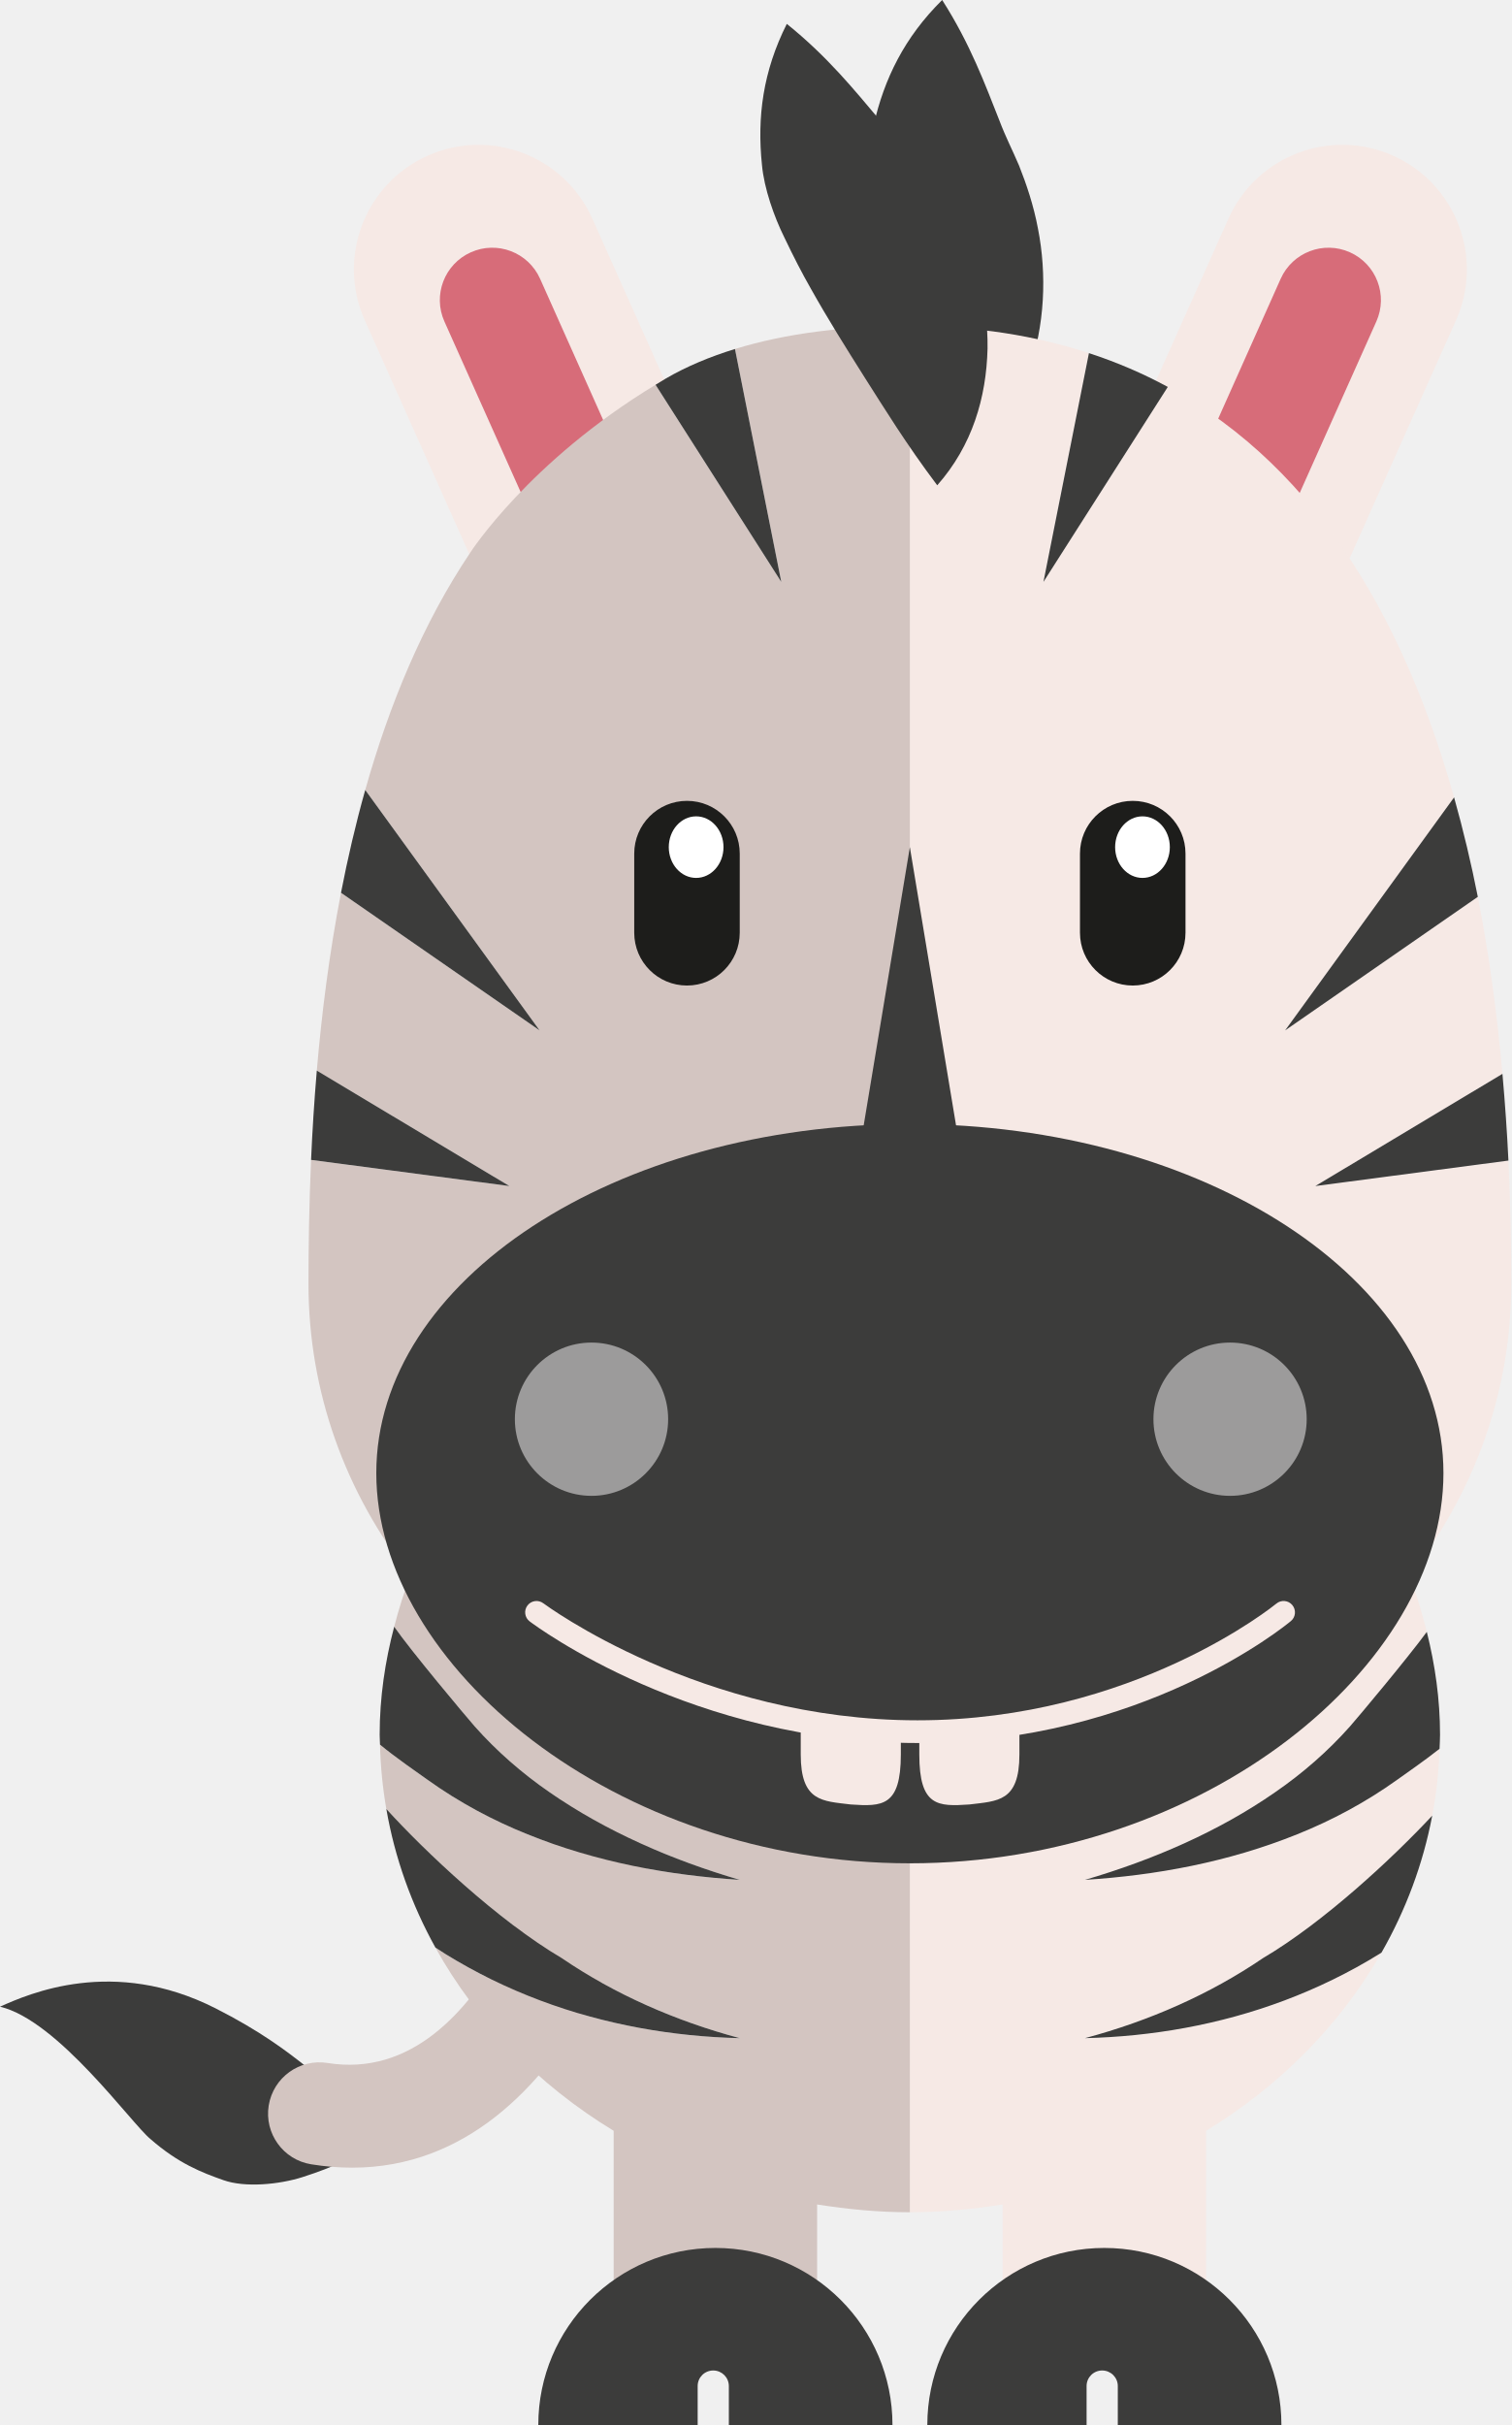
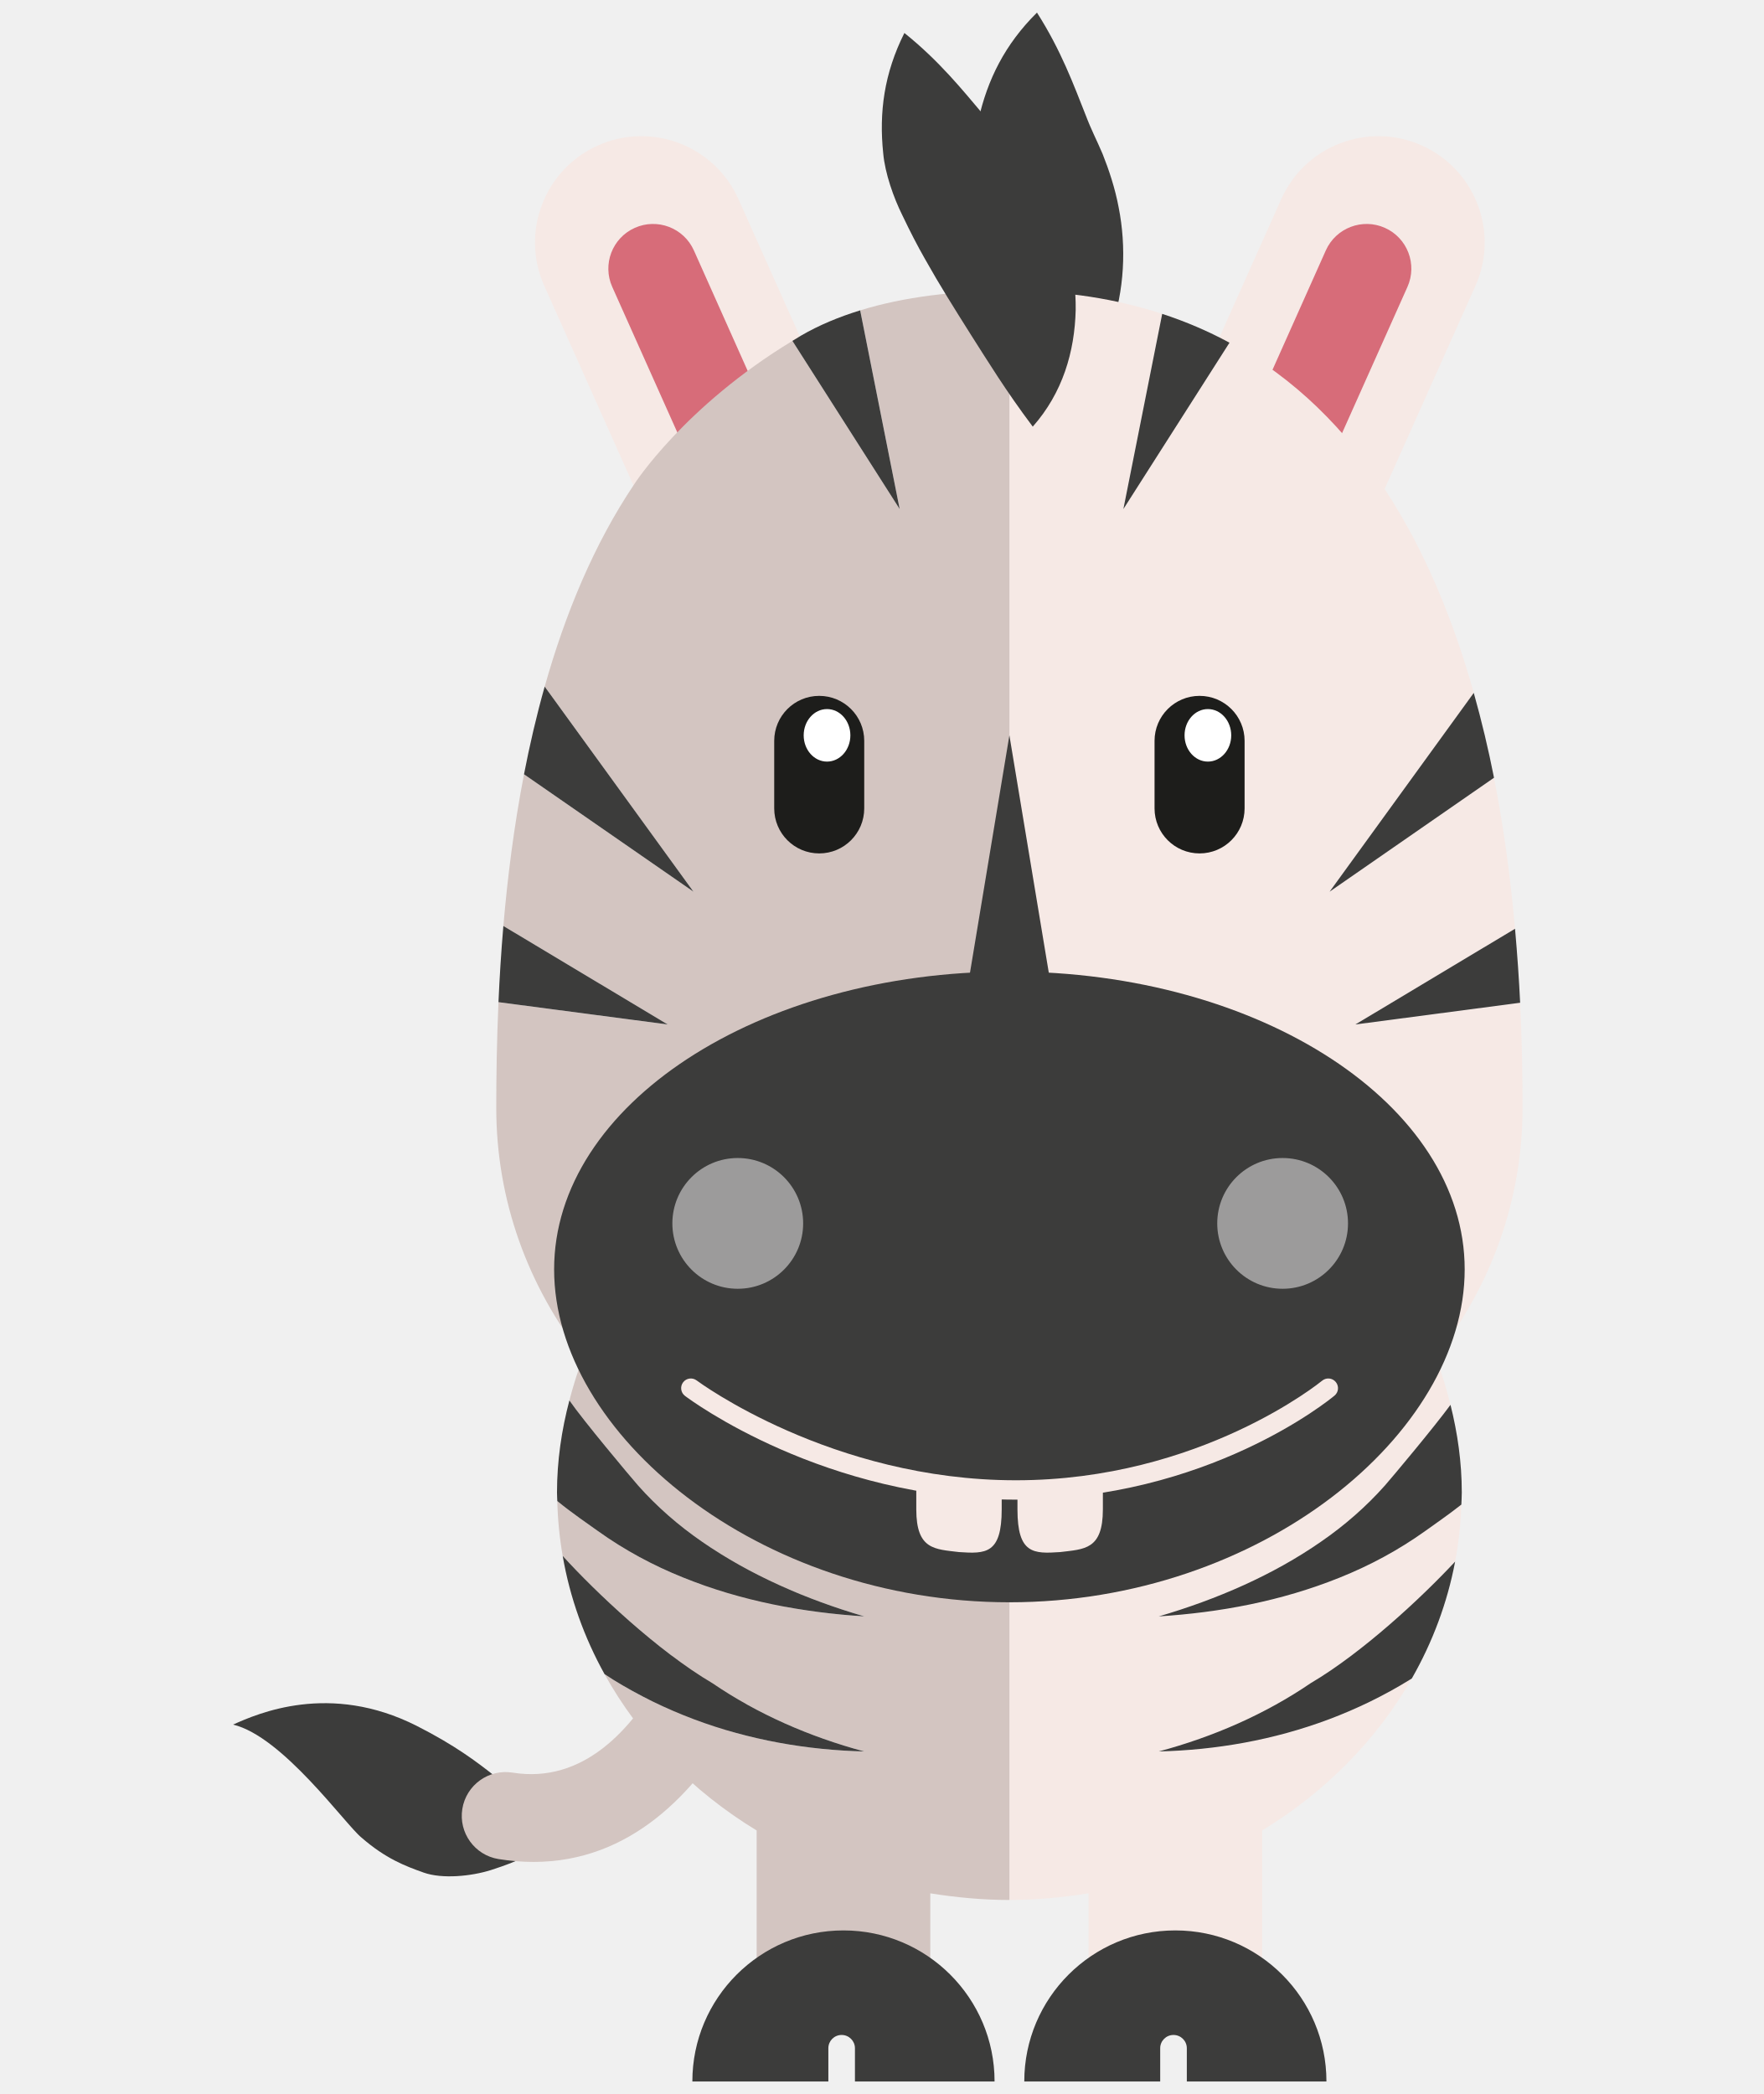
- <svg xmlns="http://www.w3.org/2000/svg" version="1.1" width="102.225" height="164.007" id="svg13351">
-   <defs id="defs13353" />
-   <g transform="translate(-323.8877,-450.3585)" id="layer1">
-     <g transform="matrix(1.25,0,0,-1.25,416.9871,472.1008)" id="g4154">
-       <path d="M 0,0 C 0.64,1.429 0,3.104 -1.43,3.744 -2.859,4.383 -4.534,3.743 -5.175,2.315 L -8.63,-5.417 c -1.059,0.74 -2.194,1.399 -3.397,1.985 l 4.023,8.996 C -6.483,8.966 -2.496,10.488 0.908,8.97 4.306,7.449 5.83,3.458 4.31,0.061 l -5.767,-12.898 c -0.826,1.228 -1.733,2.394 -2.724,3.485 L 0,0 z" id="path4156" style="fill:#f6e9e5;fill-opacity:1;fill-rule:nonzero;stroke:none" />
-     </g>
-     <g transform="matrix(1.25,0,0,-1.25,415.2,467.4206)" id="g4158">
-       <path d="m 0,0 c 1.43,-0.64 2.069,-2.315 1.43,-3.744 l -4.181,-9.352 c -1.324,1.464 -2.804,2.783 -4.449,3.935 l 3.454,7.732 C -3.104,-0.001 -1.429,0.639 0,0" id="path4160" style="fill:#d76c79;fill-opacity:1;fill-rule:nonzero;stroke:none" />
-     </g>
-     <g transform="matrix(1.25,0,0,-1.25,353.948,472.1008)" id="g4146">
-       <path d="M 0,0 C -0.639,1.429 0,3.104 1.432,3.744 2.859,4.383 4.536,3.743 5.176,2.315 l 3.455,-7.732 c 1.057,0.74 2.194,1.399 3.396,1.985 L 8.005,5.564 C 6.483,8.966 2.496,10.488 -0.905,8.97 -4.306,7.449 -5.83,3.458 -4.308,0.061 l 5.766,-12.898 c 0.827,1.228 1.733,2.394 2.724,3.485 L 0,0 z" id="path4148" style="fill:#f6e9e5;fill-opacity:1;fill-rule:nonzero;stroke:none" />
-     </g>
-     <g transform="matrix(1.25,0,0,-1.25,355.7375,467.4206)" id="g4150">
-       <path d="m 0,0 c -1.431,-0.64 -2.07,-2.315 -1.432,-3.744 l 4.182,-9.352 c 1.324,1.464 2.805,2.783 4.449,3.935 L 3.745,-1.429 C 3.104,-0.001 1.428,0.639 0,0" id="path4152" style="fill:#d76c79;fill-opacity:1;fill-rule:nonzero;stroke:none" />
-     </g>
-     <g transform="matrix(1.25,0,0,-1.25,387.6182,450.3585)" id="g4078">
-       <path d="m 0,0 c 1.529,-2.39 2.332,-4.594 3.083,-6.486 0.374,-0.986 0.685,-1.55 1.08,-2.479 0.389,-0.977 0.788,-2.155 1.019,-3.395 0.492,-2.489 0.375,-5.271 -0.506,-7.758 -0.905,-2.486 -2.458,-4.711 -4.944,-6.139 -0.896,2.716 -1.372,4.837 -1.853,6.773 -0.466,1.934 -0.874,3.628 -1.226,5.494 -0.183,0.942 -0.331,1.916 -0.472,3.091 -0.168,1.222 -0.191,2.862 0.106,4.097 C -3.141,-4.257 -2.039,-2.017 0,0" id="path4080" style="fill:#3c3c3b;fill-opacity:1;fill-rule:nonzero;stroke:none" />
-     </g>
-     <g transform="matrix(1.25,0,0,-1.25,323.8877,586.0739)" id="g4082">
-       <path d="m 0,0 c 1.565,0.7 6.128,2.715 11.656,-0.085 2.438,-1.237 3.813,-2.293 4.844,-3.102 1.026,-0.829 2.913,-2.856 3.69,-4.392 -1.568,-0.706 -1.828,-1.003 -3.833,-1.646 -1.249,-0.396 -3.095,-0.577 -4.266,-0.161 -1.171,0.415 -2.422,0.89 -3.949,2.224 C 7.115,-6.329 3.145,-0.746 0,0" id="path4084" style="fill:#3c3c3b;fill-opacity:1;fill-rule:nonzero;stroke:none" />
-     </g>
-     <g transform="matrix(1.25,0,0,-1.25,347.7092,596.9613)" id="g4086">
-       <path d="m 0,0 c -0.711,0 -1.45,0.058 -2.218,0.182 -1.514,0.244 -2.543,1.67 -2.298,3.183 0.245,1.513 1.669,2.541 3.183,2.299 8.965,-1.442 12.45,13.778 12.484,13.934 0.334,1.496 1.814,2.442 3.313,2.106 1.497,-0.333 2.44,-1.815 2.108,-3.312 C 16.394,17.601 12.326,0 0,0" id="path4088" style="fill:#d3c5c1;fill-opacity:1;fill-rule:nonzero;stroke:none" />
-     </g>
-     <g transform="matrix(1.25,0,0,-1.25,411.6386,574.4124)" id="g4090">
-       <path d="m 0,0 c -3.745,-1.511 -7.642,-2.221 -11.49,-2.468 3.699,1.085 7.245,2.625 10.278,4.732 1.517,1.044 2.891,2.251 4.057,3.564 0.468,0.532 3.102,3.674 4.164,5.122 -0.258,1.032 -0.56,2.05 -0.946,3.035 3.513,4.492 5.516,9.932 5.516,15.807 0,1.927 -0.034,4.184 -0.153,6.658 L 0.977,35.072 11.102,41.143 C 10.83,44.2 10.413,47.442 9.769,50.72 L -0.658,43.494 8.485,56.101 c -2.55,9.096 -7.17,17.693 -15.492,22.208 l -6.729,-10.55 2.462,12.379 c -2.863,0.936 -6.07,1.466 -9.69,1.466 l 0,-102.055 c 1.714,0 3.385,0.162 5.019,0.421 l 0,-7.013 11.008,0 0,10.998 c 4.001,2.433 7.275,5.753 9.495,9.643 C 4.519,-6.428 4.482,-6.451 4.442,-6.477 2.797,-7.494 1.074,-8.326 -0.687,-8.989 c -3.525,-1.326 -7.198,-1.956 -10.803,-2.043 3.487,0.933 6.775,2.383 9.631,4.329 3.27,1.925 7.01,5.403 9.161,7.711 C 7.527,2.187 7.659,3.395 7.698,4.624 6.879,3.975 5.845,3.267 5.403,2.946 3.692,1.722 1.874,0.752 0,0" id="path4092" style="fill:#f6e9e5;fill-opacity:1;fill-rule:nonzero;stroke:none" />
-     </g>
-     <g transform="matrix(1.25,0,0,-1.25,423.8499,511.0128)" id="g4094">
-       <path d="M 0,0 C -0.354,1.796 -0.782,3.595 -1.284,5.381 L -10.427,-7.226 0,0 z" id="path4096" style="fill:#3c3c3b;fill-opacity:1;fill-rule:nonzero;stroke:none" />
-     </g>
-     <g transform="matrix(1.25,0,0,-1.25,425.9208,528.8498)" id="g4098">
-       <path d="M 0,0 C -0.071,1.491 -0.18,3.067 -0.324,4.692 L -10.449,-1.378 0,0 z" id="path4100" style="fill:#3c3c3b;fill-opacity:1;fill-rule:nonzero;stroke:none" />
-     </g>
-     <g transform="matrix(1.25,0,0,-1.25,402.8794,476.5268)" id="g4102">
-       <path d="M 0,0 C -1.325,0.72 -2.747,1.332 -4.267,1.829 L -6.729,-10.55 0,0 z" id="path4104" style="fill:#3c3c3b;fill-opacity:1;fill-rule:nonzero;stroke:none" />
-     </g>
-     <g transform="matrix(1.25,0,0,-1.25,415.1951,567.1273)" id="g4106">
-       <path d="m 0,0 c -1.166,-1.313 -2.54,-2.521 -4.057,-3.564 -3.033,-2.107 -6.579,-3.647 -10.278,-4.732 3.848,0.247 7.745,0.957 11.49,2.468 1.873,0.752 3.692,1.722 5.403,2.946 0.442,0.32 1.476,1.028 2.295,1.678 0.009,0.254 0.027,0.505 0.027,0.761 0,1.917 -0.267,3.77 -0.716,5.565 C 3.102,3.674 0.467,0.532 0,0" id="path4108" style="fill:#3c3c3b;fill-opacity:1;fill-rule:nonzero;stroke:none" />
-     </g>
-     <g transform="matrix(1.25,0,0,-1.25,409.3144,582.7914)" id="g4110">
-       <path d="m 0,0 c -2.855,-1.946 -6.144,-3.396 -9.63,-4.329 3.605,0.087 7.277,0.717 10.803,2.043 1.761,0.663 3.484,1.495 5.128,2.513 0.041,0.025 0.077,0.048 0.116,0.074 1.309,2.292 2.247,4.782 2.745,7.41 C 7.011,5.403 3.271,1.925 0,0" id="path4112" style="fill:#3c3c3b;fill-opacity:1;fill-rule:nonzero;stroke:none" />
-     </g>
-     <g transform="matrix(1.25,0,0,-1.25,373.6021,473.9621)" id="g4114">
-       <path d="m 0,0 2.506,-12.602 -6.803,10.666 c -6.865,-4.158 -10.018,-9.068 -10.018,-9.068 -2.581,-3.839 -4.402,-8.278 -5.692,-12.855 l 9.434,-13.007 -10.745,7.445 c -0.637,-3.288 -1.048,-6.546 -1.31,-9.621 l 10.421,-6.246 -10.731,1.415 c -0.109,-2.483 -0.141,-4.762 -0.141,-6.695 0,-5.875 2.003,-11.316 5.517,-15.807 -0.351,-0.896 -0.632,-1.818 -0.879,-2.756 0.876,-1.265 3.865,-4.833 4.365,-5.401 1.166,-1.314 2.541,-2.521 4.058,-3.565 3.033,-2.106 6.578,-3.646 10.276,-4.731 -3.847,0.247 -7.743,0.957 -11.489,2.468 -1.873,0.752 -3.691,1.721 -5.403,2.946 -0.494,0.355 -1.727,1.199 -2.574,1.902 0.028,-1.18 0.144,-2.342 0.342,-3.479 2.079,-2.288 6.049,-6.044 9.495,-8.072 2.855,-1.947 6.144,-3.396 9.629,-4.33 -3.604,0.087 -7.276,0.717 -10.802,2.043 -1.761,0.663 -3.483,1.496 -5.129,2.513 -0.188,0.12 -0.367,0.236 -0.539,0.349 2.221,-4.008 5.553,-7.429 9.648,-9.917 l 0,-10.998 11.01,0 0,7.012 c 1.632,-0.258 3.303,-0.421 5.019,-0.421 l 0,102.056 C 5.971,1.244 2.779,0.858 0,0" id="path4116" style="fill:#d3c5c1;fill-opacity:1;fill-rule:nonzero;stroke:none" />
-     </g>
-     <g transform="matrix(1.25,0,0,-1.25,360.3862,520.0448)" id="g4118">
-       <path d="m 0,0 -9.435,13.007 c -0.519,-1.843 -0.95,-3.704 -1.311,-5.562 L 0,0 z" id="path4120" style="fill:#3c3c3b;fill-opacity:1;fill-rule:nonzero;stroke:none" />
-     </g>
-     <g transform="matrix(1.25,0,0,-1.25,358.3433,530.5722)" id="g4122">
-       <path d="M 0,0 -10.421,6.246 C -10.563,4.57 -10.664,2.953 -10.731,1.415 L 0,0 z" id="path4124" style="fill:#3c3c3b;fill-opacity:1;fill-rule:nonzero;stroke:none" />
-     </g>
-     <g transform="matrix(1.25,0,0,-1.25,368.2311,476.3814)" id="g4126">
-       <path d="M 0,0 6.803,-10.666 4.297,1.936 C 2.946,1.519 1.686,0.997 0.552,0.337 0.361,0.224 0.185,0.111 0,0" id="path4128" style="fill:#3c3c3b;fill-opacity:1;fill-rule:nonzero;stroke:none" />
-     </g>
-     <g transform="matrix(1.25,0,0,-1.25,349.5927,568.3517)" id="g4130">
-       <path d="m 0,0 c 0.846,-0.703 2.079,-1.547 2.574,-1.902 1.711,-1.225 3.53,-2.195 5.403,-2.947 3.745,-1.51 7.642,-2.22 11.489,-2.467 -3.699,1.085 -7.244,2.625 -10.277,4.731 C 7.672,-1.541 6.298,-0.334 5.132,0.979 4.631,1.548 1.642,5.115 0.767,6.381 0.273,4.502 -0.019,2.554 -0.019,0.536 -0.019,0.356 -0.003,0.179 0,0" id="path4132" style="fill:#3c3c3b;fill-opacity:1;fill-rule:nonzero;stroke:none" />
-     </g>
-     <g transform="matrix(1.25,0,0,-1.25,354.0111,582.5082)" id="g4134">
-       <path d="M 0,0 C 1.646,-1.018 3.368,-1.85 5.128,-2.513 8.655,-3.839 12.327,-4.469 15.931,-4.556 12.446,-3.622 9.157,-2.173 6.302,-0.227 2.855,1.802 -1.114,5.558 -3.193,7.846 -2.734,5.191 -1.826,2.671 -0.539,0.349 -0.367,0.236 -0.188,0.12 0,0" id="path4136" style="fill:#3c3c3b;fill-opacity:1;fill-rule:nonzero;stroke:none" />
-     </g>
-     <g transform="matrix(1.25,0,0,-1.25,366.7887,513.4408)" id="g4138">
-       <path d="m 0,0 c 0,-1.578 1.276,-2.857 2.854,-2.857 1.577,0 2.855,1.279 2.855,2.857 l 0,4.282 C 5.709,5.856 4.431,7.135 2.854,7.135 1.276,7.135 0,5.856 0,4.282 L 0,0 z" id="path4140" style="fill:#1d1d1b;fill-opacity:1;fill-rule:nonzero;stroke:none" />
-     </g>
-     <g transform="matrix(1.25,0,0,-1.25,396.9389,513.4408)" id="g4142">
-       <path d="m 0,0 c 0,-1.578 1.278,-2.857 2.855,-2.857 1.578,0 2.856,1.279 2.856,2.857 l 0,4.282 C 5.711,5.856 4.433,7.135 2.855,7.135 1.278,7.135 0,5.856 0,4.282 L 0,0 z" id="path4144" style="fill:#1d1d1b;fill-opacity:1;fill-rule:nonzero;stroke:none" />
-     </g>
-     <g transform="matrix(1.25,0,0,-1.25,372.1342,610.6783)" id="g4162">
-       <path d="m 0,0 c 0.462,0 0.843,-0.376 0.843,-0.841 l 0,-2.109 8.855,0 c 0,5.292 -4.293,9.58 -9.583,9.58 -5.292,0 -9.583,-4.288 -9.583,-9.58 l 8.624,0 0,2.109 C -0.844,-0.376 -0.469,0 0,0" id="path4164" style="fill:#3c3c3b;fill-opacity:1;fill-rule:nonzero;stroke:none" />
-     </g>
-     <g transform="matrix(1.25,0,0,-1.25,398.4416,610.6783)" id="g4166">
-       <path d="m 0,0 c 0.465,0 0.845,-0.376 0.845,-0.841 l 0,-2.109 8.854,0 c 0,5.292 -4.289,9.58 -9.584,9.58 -5.289,0 -9.578,-4.288 -9.578,-9.58 l 8.619,0 0,2.109 C -0.844,-0.376 -0.468,0 0,0" id="path4168" style="fill:#3c3c3b;fill-opacity:1;fill-rule:nonzero;stroke:none" />
-     </g>
-     <g transform="matrix(1.25,0,0,-1.25,382.2203,527.0028)" id="g4170">
-       <path d="M 0,0 2.57,15.48 5.14,0 0,0 z" id="path4172" style="fill:#3c3c3b;fill-opacity:1;fill-rule:nonzero;stroke:none" />
-     </g>
-     <g transform="matrix(1.25,0,0,-1.25,421.5251,549.9874)" id="g4174">
-       <path d="m 0,0 c 0,-10.434 -12.927,-21.112 -28.872,-21.112 -15.945,0 -28.875,10.678 -28.875,21.112 0,10.431 12.93,18.888 28.875,18.888 C -12.927,18.888 0,10.431 0,0" id="path4176" style="fill:#3c3c3b;fill-opacity:1;fill-rule:nonzero;stroke:none" />
-     </g>
-     <g transform="matrix(1.25,0,0,-1.25,369.0824,546.3424)" id="g4178">
-       <path d="m 0,0 c 0,-2.289 -1.857,-4.146 -4.148,-4.146 -2.29,0 -4.146,1.857 -4.146,4.146 0,2.291 1.856,4.147 4.146,4.147 C -1.857,4.147 0,2.291 0,0" id="path4180" style="fill:#9c9b9b;fill-opacity:1;fill-rule:nonzero;stroke:none" />
-     </g>
-     <g transform="matrix(1.25,0,0,-1.25,412.2752,546.3424)" id="g4182">
-       <path d="m 0,0 c 0,-2.289 -1.856,-4.146 -4.148,-4.146 -2.29,0 -4.145,1.857 -4.145,4.146 0,2.291 1.855,4.147 4.145,4.147 C -1.856,4.147 0,2.291 0,0" id="path4184" style="fill:#9c9b9b;fill-opacity:1;fill-rule:nonzero;stroke:none" />
-     </g>
-     <g transform="matrix(1.25,0,0,-1.25,378.0509,569.0133)" id="g4186">
-       <path d="M 0,0 C 0,-2.567 1.178,-2.519 2.709,-2.708 4.406,-2.823 5.417,-2.828 5.417,0 l 0,1.724 C 5.417,1.435 0,2.124 0,2.124 L 0,0 z" id="path4188" style="fill:#f6e9e5;fill-opacity:1;fill-rule:nonzero;stroke:none" />
-     </g>
-     <g transform="matrix(1.25,0,0,-1.25,392.8428,569.0133)" id="g4190">
-       <path d="M 0,0 C 0,-2.567 -1.177,-2.519 -2.708,-2.708 -4.406,-2.823 -5.417,-2.828 -5.417,0 l 0,1.724 C -5.417,1.435 0,2.124 0,2.124 L 0,0 z" id="path4192" style="fill:#f6e9e5;fill-opacity:1;fill-rule:nonzero;stroke:none" />
-     </g>
-     <g transform="matrix(1.25,0,0,-1.25,385.9483,568.2418)" id="g4194">
-       <path d="m 0,0 c -12.143,0 -20.63,6.312 -20.985,6.579 -0.271,0.204 -0.326,0.591 -0.121,0.861 0.205,0.272 0.59,0.324 0.862,0.119 0.083,-0.062 8.53,-6.33 20.244,-6.33 11.693,0 19.342,6.251 19.419,6.313 0.26,0.217 0.647,0.184 0.865,-0.079 C 20.502,7.202 20.467,6.814 20.207,6.599 19.882,6.329 12.158,0 0,0" id="path4196" style="fill:#f6e9e5;fill-opacity:1;fill-rule:nonzero;stroke:none" />
-     </g>
-     <g transform="matrix(1.25,0,0,-1.25,377.1086,451.9736)" id="g4198">
-       <path d="m 0,0 c 2.212,-1.775 3.678,-3.608 4.994,-5.162 0.67,-0.813 1.146,-1.247 1.817,-2.001 0.682,-0.803 1.434,-1.79 2.05,-2.894 1.263,-2.201 2.04,-4.873 2.002,-7.511 -0.064,-2.644 -0.824,-5.251 -2.723,-7.397 -1.718,2.286 -2.847,4.144 -3.921,5.825 -1.061,1.684 -1.989,3.158 -2.918,4.814 -0.475,0.834 -0.927,1.707 -1.437,2.778 -0.548,1.103 -1.095,2.65 -1.208,3.917 C -1.615,-5.038 -1.287,-2.563 0,0" id="path4200" style="fill:#3c3c3b;fill-opacity:1;fill-rule:nonzero;stroke:none" />
-     </g>
-     <g transform="matrix(1.25,0,0,-1.25,399.3174,507.6522)" id="g4202">
-       <path d="m 0,0 c 0,-0.919 0.663,-1.665 1.48,-1.665 0.818,0 1.48,0.746 1.48,1.665 0,0.92 -0.662,1.666 -1.48,1.666 C 0.663,1.666 0,0.92 0,0" id="path4204" style="fill:#ffffff;fill-opacity:1;fill-rule:nonzero;stroke:none" />
-     </g>
-     <g transform="matrix(1.25,0,0,-1.25,369.1252,507.6522)" id="g4206">
-       <path d="m 0,0 c 0,-0.919 0.663,-1.665 1.48,-1.665 0.818,0 1.481,0.746 1.481,1.665 0,0.92 -0.663,1.666 -1.481,1.666 C 0.663,1.666 0,0.92 0,0" id="path4208" style="fill:#ffffff;fill-opacity:1;fill-rule:nonzero;stroke:none" />
-     </g>
+ <svg xmlns="http://www.w3.org/2000/svg" width="160" height="190" viewBox="0 0 160 190">
+   <g fill="none" fill-rule="evenodd" transform="translate(20)">
+     <path fill="#F6E9E5" d="M18.599,18.599 C19.515,20.644 18.599,23.04 16.553,23.956 C14.509,24.87 12.113,23.955 11.195,21.912 L6.252,10.849 C4.737,11.908 3.113,12.851 1.392,13.689 L7.148,26.56 C9.324,31.427 15.028,33.605 19.898,31.433 C24.76,29.257 26.941,23.547 24.766,18.687 L16.515,0.233 C15.333,1.99 14.035,3.658 12.618,5.219 L18.599,18.599 Z" transform="matrix(1 0 0 -1 89.105 44.63)" />
+     <path fill="#D76C79" d="M11.446,20.03 C13.492,19.114 14.406,16.718 13.492,14.673 L7.51,1.293 C5.616,3.388 3.498,5.275 1.145,6.923 L6.086,17.986 C7.005,20.029 9.401,20.944 11.446,20.03" transform="matrix(1 0 0 -1 94.213 40.704)" />
+     <path fill="#F6E9E5" d="M7.154,18.599 C6.239,20.644 7.154,23.04 9.202,23.956 C11.244,24.87 13.643,23.955 14.559,21.912 L19.502,10.849 C21.014,11.908 22.641,12.851 24.361,13.689 L18.607,26.56 C16.429,31.427 10.725,33.605 5.859,31.433 C0.993,29.257 -1.188,23.547 0.99,18.687 L9.24,0.233 C10.423,1.99 11.719,3.658 13.137,5.219 L7.154,18.599 Z" transform="matrix(1 0 0 -1 28.397 44.63)" />
+     <path fill="#D76C79" d="M2.861,20.03 C0.814,19.114 -0.1,16.718 0.813,14.673 L6.796,1.293 C8.69,3.388 10.809,5.275 13.161,6.923 L8.22,17.986 C7.302,20.029 4.905,20.944 2.861,20.03" transform="matrix(1 0 0 -1 34.738 40.704)" />
+     <path fill="#3C3C3B" d="M5.723,38.63 C7.91,35.21 9.059,32.057 10.134,29.35 C10.669,27.939 11.114,27.132 11.679,25.803 C12.236,24.405 12.806,22.72 13.137,20.946 C13.841,17.385 13.673,13.404 12.413,9.846 C11.118,6.289 8.896,3.106 5.339,1.063 C4.058,4.949 3.377,7.983 2.688,10.753 C2.022,13.52 1.438,15.944 0.934,18.614 C0.672,19.961 0.461,21.355 0.259,23.036 C0.019,24.784 -0.014,27.131 0.411,28.898 C1.229,32.539 2.806,35.744 5.723,38.63" transform="matrix(1 0 0 -1 68.366 39.774)" />
+     <path fill="#3C3C3B" d="M0,14.307 C2.239,15.309 8.767,18.192 16.677,14.186 C20.165,12.416 22.132,10.905 23.607,9.748 C25.075,8.561 27.775,5.661 28.886,3.464 C26.643,2.454 26.271,2.029 23.402,1.109 C21.615,0.542 18.974,0.283 17.299,0.878 C15.623,1.472 13.834,2.152 11.649,4.06 C10.18,5.252 4.5,13.24 0,14.307" transform="matrix(1 0 0 -1 1.145 170.789)" />
+     <path fill="#D3C5C1" d="M7.154,0 C6.136,0 5.079,0.083 3.98,0.26 C1.814,0.609 0.342,2.65 0.692,4.814 C1.043,6.979 3.08,8.45 5.246,8.104 C18.073,6.041 23.059,27.816 23.108,28.039 C23.585,30.18 25.703,31.533 27.848,31.052 C29.989,30.576 31.339,28.456 30.864,26.314 C30.609,25.182 24.789,0 7.154,0" transform="matrix(1 0 0 -1 21.257 168.943)" />
+     <path fill="#F6E9E5" d="M30.045,40.06 C24.687,37.898 19.112,36.883 13.606,36.529 C18.898,38.082 23.972,40.285 28.311,43.299 C30.482,44.793 32.447,46.52 34.116,48.398 C34.785,49.16 38.554,53.655 40.073,55.727 C39.704,57.203 39.272,58.66 38.72,60.069 C43.746,66.496 46.612,74.279 46.612,82.684 C46.612,85.441 46.563,88.67 46.393,92.21 L31.443,90.239 L45.929,98.924 C45.54,103.298 44.943,107.937 44.022,112.627 L29.104,102.288 L42.185,120.325 C38.537,133.339 31.927,145.639 20.02,152.099 L10.393,137.005 L13.915,154.716 C9.819,156.055 5.231,156.813 0.052,156.813 L0.052,10.801 C2.504,10.801 4.895,11.032 7.232,11.403 L7.232,1.369 L22.982,1.369 L22.982,17.104 C28.706,20.585 33.39,25.335 36.566,30.901 C36.511,30.864 36.458,30.831 36.4,30.793 C34.047,29.338 31.582,28.148 29.062,27.199 C24.019,25.302 18.764,24.401 13.606,24.277 C18.595,25.611 23.299,27.686 27.385,30.47 C32.064,33.224 37.415,38.2 40.492,41.502 C40.814,43.189 41.003,44.918 41.059,46.676 C39.887,45.747 38.408,44.734 37.775,44.275 C35.327,42.524 32.726,41.136 30.045,40.06" transform="matrix(1 0 0 -1 71.537 183.194)" />
+     <path fill="#3C3C3B" d="M15.738,11.446 C15.231,14.015 14.619,16.589 13.901,19.145 L0.82,1.107 L15.738,11.446 Z" transform="matrix(1 0 0 -1 99.821 82.014)" />
+     <path fill="#3C3C3B" d="M15.738,2.861 C15.636,4.995 15.48,7.249 15.274,9.574 L0.788,0.89 L15.738,2.861 Z" transform="matrix(1 0 0 -1 102.192 93.845)" />
+     <path fill="#3C3C3B" d="M10.015,15.738 C8.119,16.768 6.085,17.644 3.91,18.355 L0.388,0.644 L10.015,15.738 Z" transform="matrix(1 0 0 -1 81.542 46.834)" />
+     <path fill="#3C3C3B" d="M21.461,12.877 C19.793,10.998 17.827,9.27 15.656,7.777 C11.317,4.763 6.244,2.56 0.951,1.007 C6.457,1.361 12.032,2.376 17.39,4.538 C20.07,5.614 22.673,7.002 25.121,8.753 C25.753,9.211 27.232,10.224 28.404,11.154 C28.417,11.517 28.443,11.876 28.443,12.243 C28.443,14.985 28.061,17.637 27.418,20.205 C25.899,18.133 22.129,13.638 21.461,12.877" transform="matrix(1 0 0 -1 84.192 147.672)" />
+     <path fill="#3C3C3B" d="M14.307,7.154 C10.223,4.369 5.517,2.295 0.529,0.96 C5.687,1.084 10.941,1.986 15.985,3.883 C18.505,4.832 20.97,6.022 23.322,7.478 C23.381,7.514 23.432,7.547 23.488,7.584 C25.361,10.863 26.703,14.426 27.416,18.186 C24.338,14.884 18.987,9.908 14.307,7.154" transform="matrix(1 0 0 -1 84.615 159.878)" />
+     <path fill="#D3C5C1" d="M34.337,154.518 L37.923,136.488 L28.19,151.748 C18.368,145.799 13.857,138.774 13.857,138.774 C10.164,133.282 7.559,126.931 5.713,120.382 L19.21,101.773 L3.837,112.425 C2.926,107.721 2.338,103.059 1.963,98.66 L16.873,89.723 L1.519,91.748 C1.363,88.195 1.318,84.935 1.318,82.169 C1.318,73.764 4.183,65.979 9.211,59.554 C8.709,58.272 8.307,56.953 7.953,55.611 C9.207,53.801 13.483,48.696 14.198,47.883 C15.867,46.003 17.834,44.277 20.004,42.783 C24.344,39.77 29.416,37.566 34.706,36.014 C29.202,36.368 23.628,37.383 18.269,39.545 C15.589,40.621 12.988,42.007 10.539,43.76 C9.832,44.268 8.068,45.476 6.856,46.481 C6.896,44.793 7.062,43.131 7.345,41.504 C10.32,38.23 16,32.857 20.93,29.955 C25.015,27.169 29.72,25.096 34.706,23.76 C29.55,23.884 24.297,24.786 19.252,26.683 C16.732,27.632 14.269,28.823 11.914,30.278 C11.645,30.45 11.389,30.616 11.142,30.778 C14.32,25.043 19.087,20.149 24.946,16.589 L24.946,0.854 L40.698,0.854 L40.698,10.886 C43.033,10.517 45.424,10.284 47.879,10.284 L47.879,156.298 C42.88,156.298 38.313,155.746 34.337,154.518" transform="matrix(1 0 0 -1 23.71 182.679)" />
+     <path fill="#3C3C3B" d="M15.738,0 L2.239,18.609 C1.497,15.973 0.88,13.31 0.363,10.652 L15.738,0 Z" transform="matrix(1 0 0 -1 27.182 80.906)" />
+     <path fill="#3C3C3B" d="M15.738,0 L0.828,8.936 C0.625,6.538 0.481,4.225 0.385,2.024 L15.738,0 Z" transform="matrix(1 0 0 -1 24.844 92.955)" />
+     <path fill="#3C3C3B" d="M0,15.738 L9.733,0.478 L6.148,18.508 C4.215,17.911 2.412,17.164 0.79,16.22 C0.516,16.058 0.265,15.897 0,15.738" transform="matrix(1 0 0 -1 51.899 46.668)" />
+     <path fill="#3C3C3B" d="M1.431,11.446 C2.641,10.44 4.405,9.232 5.113,8.725 C7.561,6.972 10.164,5.584 12.844,4.508 C18.202,2.348 23.777,1.332 29.281,0.979 C23.989,2.531 18.917,4.734 14.578,7.747 C12.407,9.241 10.441,10.968 8.773,12.846 C8.056,13.661 3.78,18.764 2.528,20.575 C1.821,17.887 1.404,15.1 1.404,12.213 C1.404,11.955 1.426,11.702 1.431,11.446" transform="matrix(1 0 0 -1 29.135 147.643)" />
+     <path fill="#3C3C3B" d="M5.723,7.154 C8.078,5.697 10.542,4.507 13.06,3.558 C18.106,1.661 23.359,0.76 28.516,0.635 C23.53,1.972 18.824,4.045 14.739,6.829 C9.808,9.732 4.129,15.106 1.155,18.379 C1.811,14.58 3.11,10.975 4.952,7.653 C5.198,7.491 5.454,7.325 5.723,7.154" transform="matrix(1 0 0 -1 29.9 159.554)" />
+     <path fill="#1D1D1B" d="M0,4.292 C0,2.034 1.826,0.205 4.083,0.205 C6.34,0.205 8.168,2.034 8.168,4.292 L8.168,10.419 C8.168,12.67 6.34,14.5 4.083,14.5 C1.826,14.5 0,12.67 0,10.419 L0,4.292 Z" transform="matrix(1 0 0 -1 50.248 77.64)" />
+     <path fill="#1D1D1B" d="M0,4.292 C0,2.034 1.828,0.205 4.085,0.205 C6.342,0.205 8.171,2.034 8.171,4.292 L8.171,10.419 C8.171,12.67 6.342,14.5 4.085,14.5 C1.828,14.5 0,12.67 0,10.419 L0,4.292 Z" transform="matrix(1 0 0 -1 84.757 77.64)" />
+     <path fill="#3C3C3B" d="M14.307,4.292 C14.968,4.292 15.513,3.754 15.513,3.089 L15.513,0.072 L28.182,0.072 C28.182,7.643 22.04,13.778 14.472,13.778 C6.9,13.778 0.761,7.643 0.761,0.072 L13.1,0.072 L13.1,3.089 C13.1,3.754 13.636,4.292 14.307,4.292" transform="matrix(1 0 0 -1 42.06 188.935)" />
+     <path fill="#3C3C3B" d="M14.307,4.292 C14.973,4.292 15.516,3.754 15.516,3.089 L15.516,0.072 L28.184,0.072 C28.184,7.643 22.047,13.778 14.472,13.778 C6.905,13.778 0.768,7.643 0.768,0.072 L13.1,0.072 L13.1,3.089 C13.1,3.754 13.638,4.292 14.307,4.292" transform="matrix(1 0 0 -1 72.17 188.935)" />
+     <polygon fill="#3C3C3B" points="0 0 3.677 22.148 7.354 0" transform="matrix(1 0 0 -1 67.91 88.87)" />
+     <path fill="#3C3C3B" d="M82.982,31.476 C82.982,16.548 64.487,1.27 41.674,1.27 C18.861,1.27 0.362,16.548 0.362,31.476 C0.362,46.4 18.861,58.499 41.674,58.499 C64.487,58.499 82.982,46.4 82.982,31.476" transform="matrix(1 0 0 -1 29.916 146.654)" />
+     <path fill="#9C9B9B" d="M12.877,7.154 C12.877,3.879 10.22,1.222 6.942,1.222 C3.666,1.222 1.01,3.879 1.01,7.154 C1.01,10.431 3.666,13.087 6.942,13.087 C10.22,13.087 12.877,10.431 12.877,7.154" transform="matrix(1 0 0 -1 39.997 118.16)" />
+     <path fill="#9C9B9B" d="M12.877,7.154 C12.877,3.879 10.221,1.222 6.942,1.222 C3.666,1.222 1.012,3.879 1.012,7.154 C1.012,10.431 3.666,13.087 6.942,13.087 C10.221,13.087 12.877,10.431 12.877,7.154" transform="matrix(1 0 0 -1 89.434 118.16)" />
+     <path fill="#F6E9E5" d="M0,4.292 C0,0.62 1.685,0.688 3.876,0.418 C6.304,0.253 7.75,0.246 7.75,4.292 L7.75,6.759 C7.75,6.345 0,7.331 0,7.331 L0,4.292 Z" transform="matrix(1 0 0 -1 63.139 141.246)" />
+     <path fill="#F6E9E5" d="M8.584,4.292 C8.584,0.62 6.9,0.688 4.71,0.418 C2.281,0.253 0.834,0.246 0.834,4.292 L0.834,6.759 C0.834,6.345 8.584,7.331 8.584,7.331 L8.584,4.292 Z" transform="matrix(1 0 0 -1 71.485 141.246)" />
+     <path fill="#F6E9E5" d="M31.476,0 C14.103,0 1.96,9.031 1.452,9.413 C1.064,9.705 0.986,10.258 1.279,10.645 C1.572,11.034 2.123,11.108 2.512,10.815 C2.631,10.726 14.716,1.758 31.476,1.758 C48.205,1.758 59.149,10.702 59.259,10.791 C59.631,11.101 60.185,11.054 60.497,10.677 C60.809,10.304 60.759,9.749 60.387,9.441 C59.922,9.055 48.871,0 31.476,0" transform="matrix(1 0 0 -1 40.702 136.071)" />
+     <path fill="#3C3C3B" d="M2.861,35.768 C6.026,33.229 8.124,30.606 10.006,28.383 C10.965,27.22 11.646,26.599 12.606,25.52 C13.582,24.371 14.658,22.959 15.539,21.379 C17.346,18.23 18.458,14.407 18.403,10.633 C18.312,6.85 17.224,3.12 14.508,0.05 C12.05,3.321 10.434,5.979 8.898,8.384 C7.38,10.793 6.052,12.902 4.723,15.272 C4.043,16.465 3.397,17.714 2.667,19.246 C1.883,20.824 1.1,23.038 0.939,24.85 C0.551,28.56 1.02,32.101 2.861,35.768" transform="matrix(1 0 0 -1 59.199 38.761)" />
+     <path fill="#FFF" d="M0,2.861 C0,1.547 0.949,0.479 2.117,0.479 C3.288,0.479 4.235,1.547 4.235,2.861 C4.235,4.178 3.288,5.245 2.117,5.245 C0.949,5.245 0,4.178 0,2.861" transform="matrix(1 0 0 -1 87.48 69.583)" />
+     <path fill="#FFF" d="M0,2.861 C0,1.547 0.949,0.479 2.117,0.479 C3.288,0.479 4.236,1.547 4.236,2.861 C4.236,4.178 3.288,5.245 2.117,5.245 C0.949,5.245 0,4.178 0,2.861" transform="matrix(1 0 0 -1 52.922 69.583)" />
  </g>
</svg>
